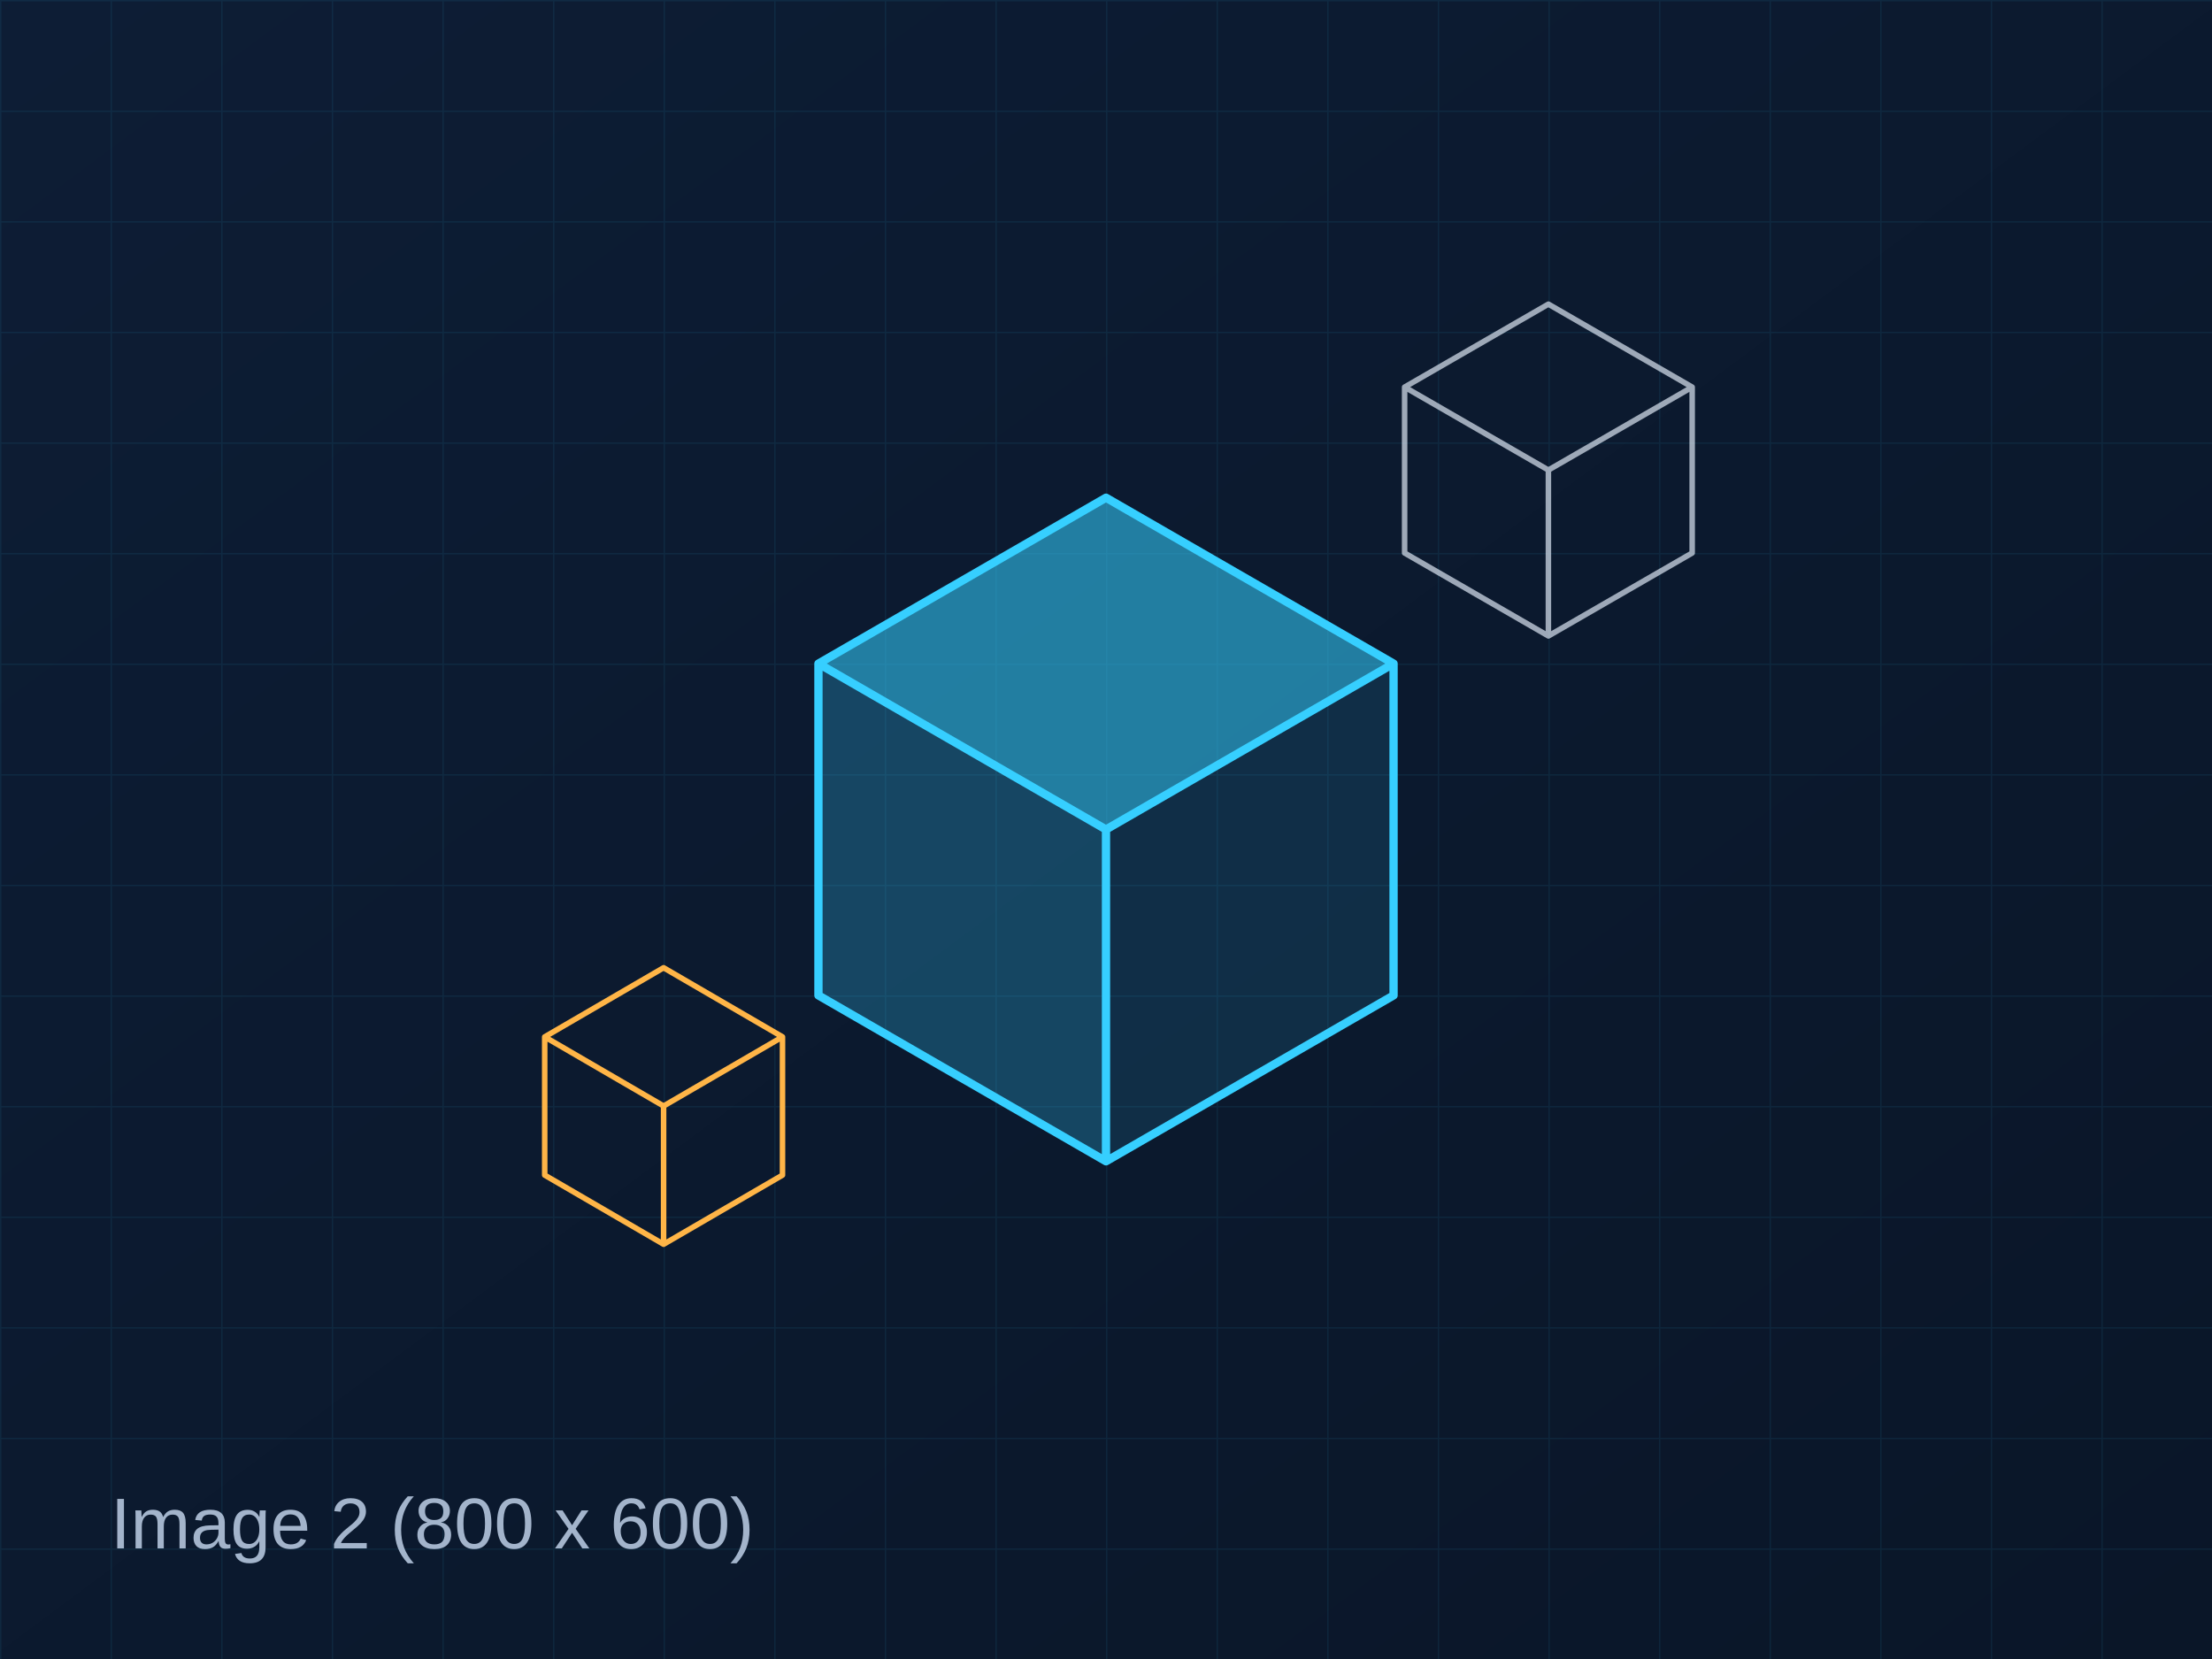
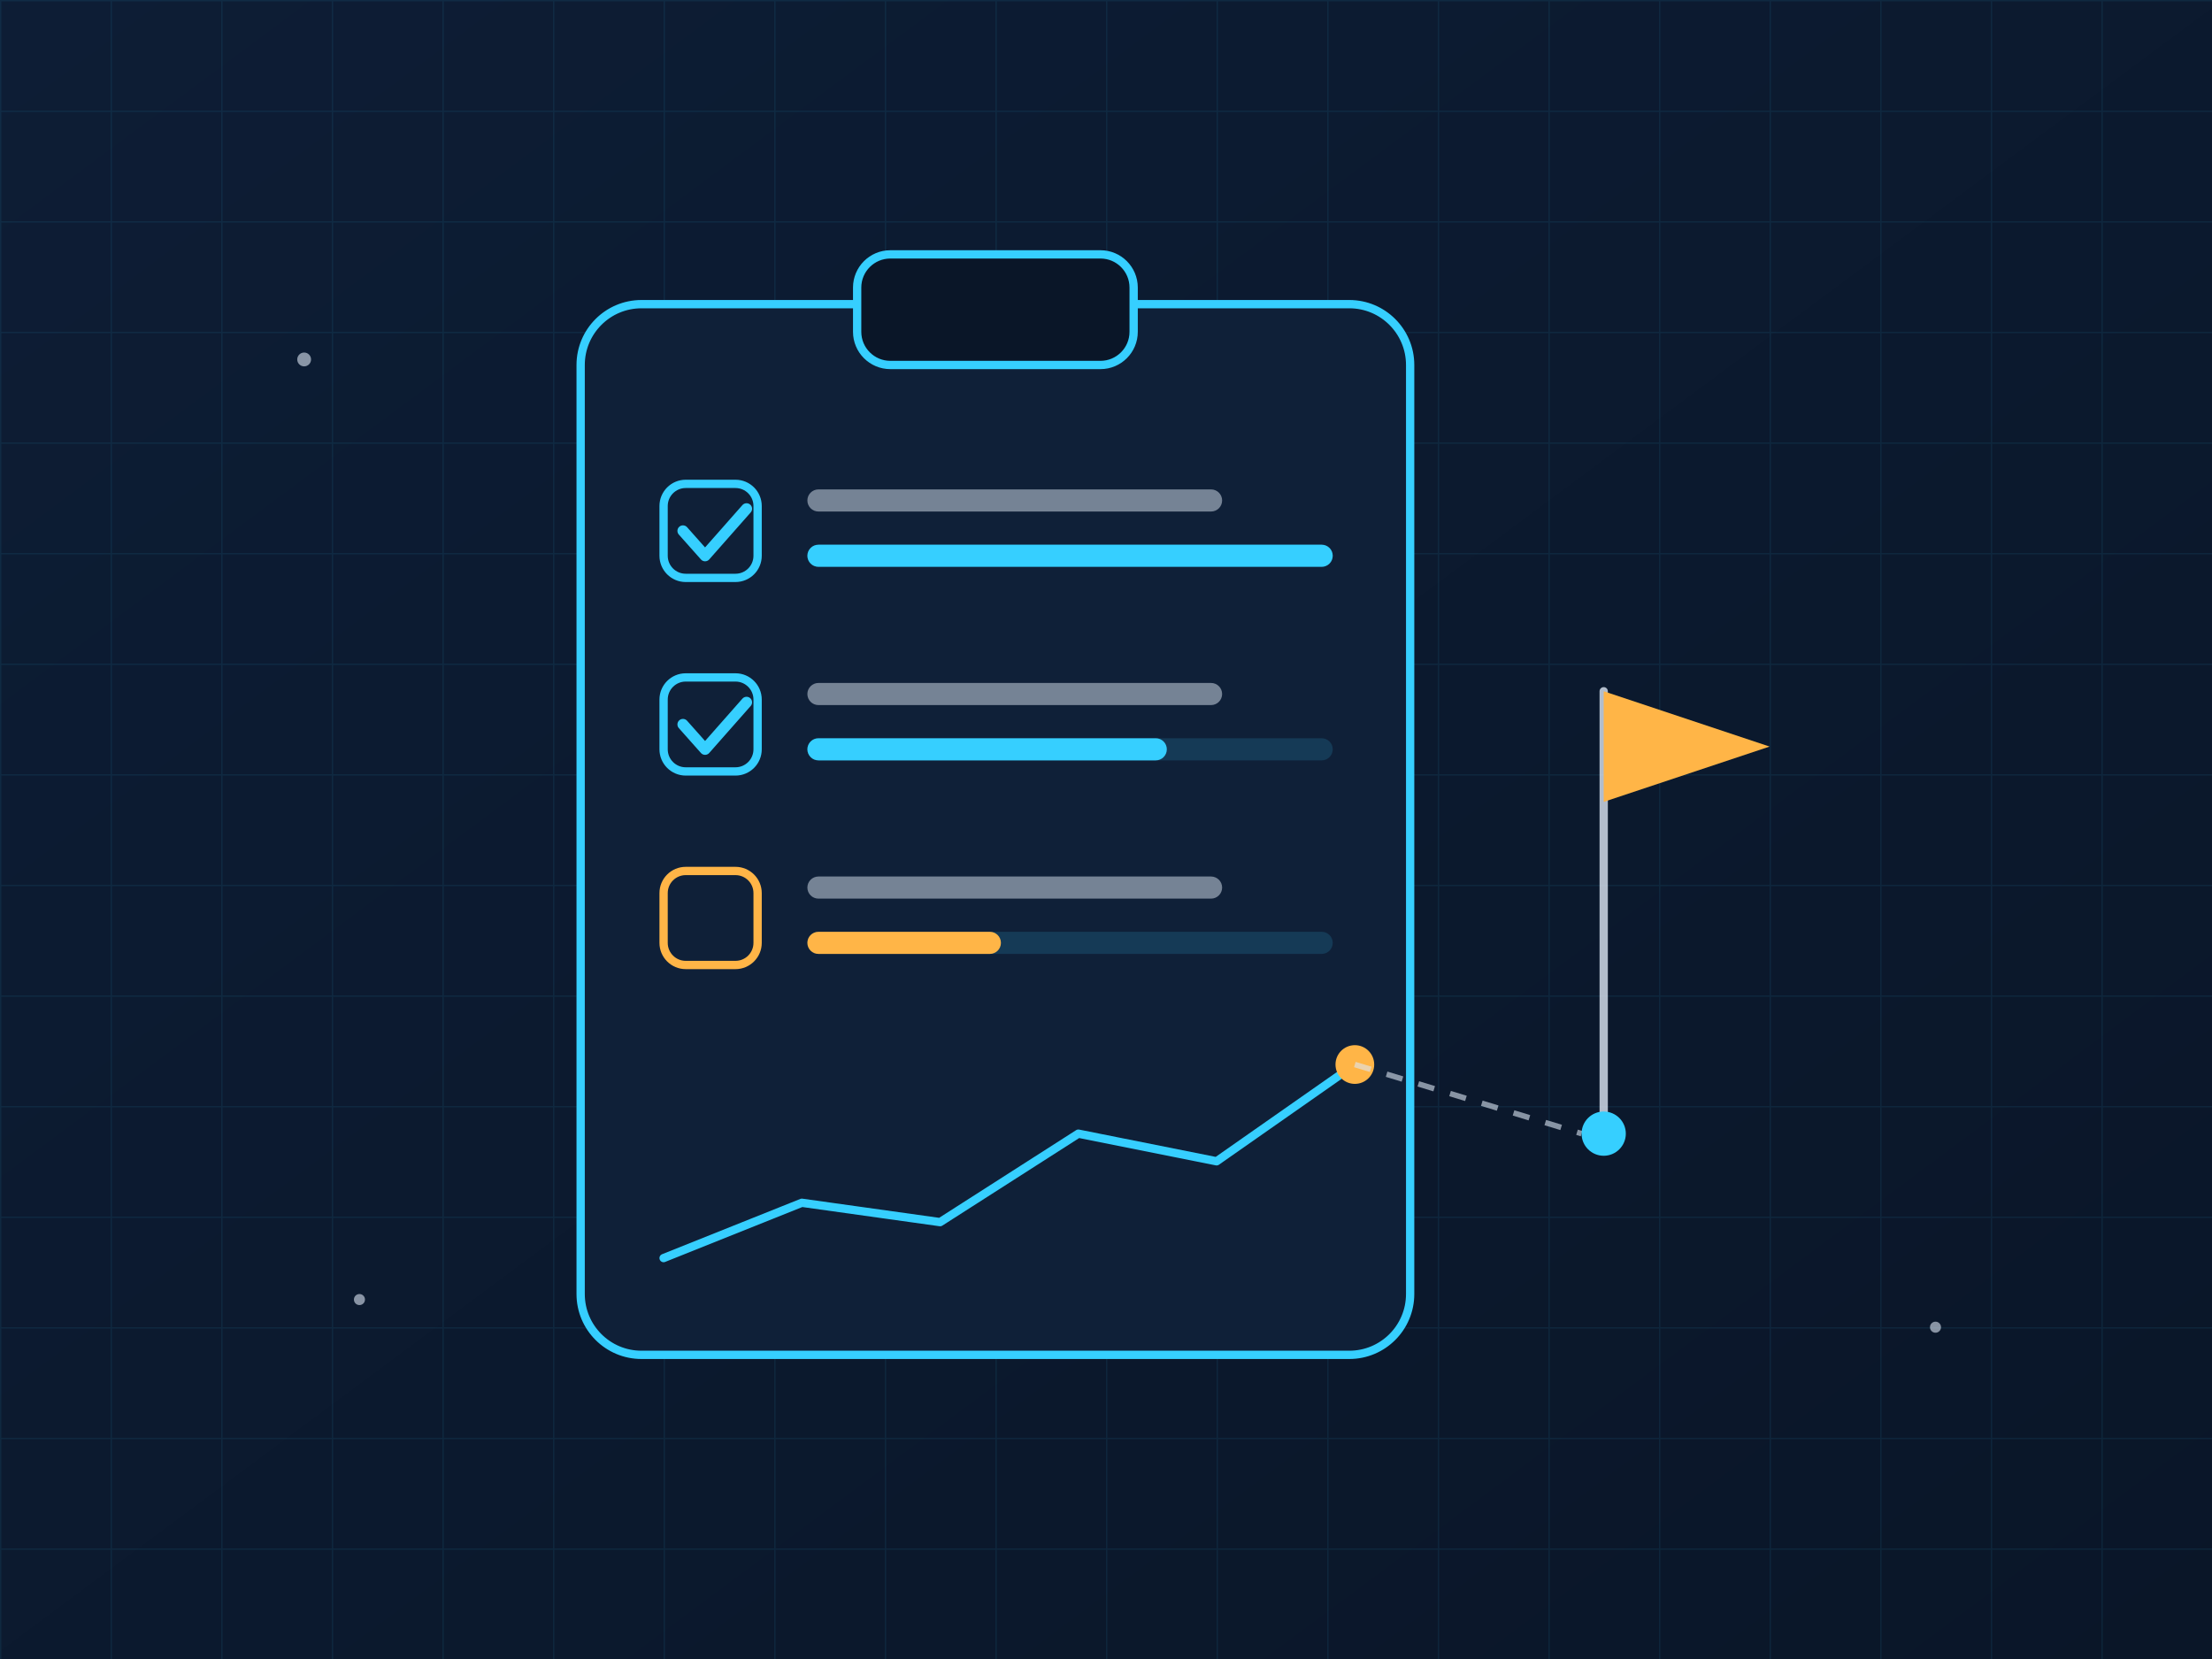
<svg xmlns="http://www.w3.org/2000/svg" viewBox="0 0 800 600" width="800" height="600">
  <defs>
    <linearGradient id="bg" x1="0" y1="0" x2="1" y2="1">
      <stop offset="0" stop-color="#0d1d35" />
      <stop offset="1" stop-color="#0a1628" />
    </linearGradient>
    <pattern id="grid" width="40" height="40" patternUnits="userSpaceOnUse">
      <path d="M40 0H0V40" fill="none" stroke="#36cfff" stroke-opacity="0.08" />
    </pattern>
  </defs>
  <rect width="800" height="600" fill="url(#bg)" />
  <rect width="800" height="600" fill="url(#grid)" />
-   <path d="M400 180 504 240 400 300 296 240Z" fill="#36cfff" fill-opacity="0.55" />
-   <path d="M296 240 400 300V420L296 360Z" fill="#36cfff" fill-opacity="0.25" />
-   <path d="M400 300 504 240V360L400 420Z" fill="#36cfff" fill-opacity="0.12" />
-   <path d="M400 180 504 240V360L400 420 296 360V240ZM296 240 400 300 504 240M400 300V420" fill="none" stroke="#36cfff" stroke-width="3" stroke-linejoin="round" />
-   <path d="M560 110 612 140V200L560 230 508 200V140ZM508 140 560 170 612 140M560 170V230" fill="none" stroke="#dce6f3" stroke-opacity="0.7" stroke-width="2" stroke-linejoin="round" />
-   <path d="M240 350 283 375V425L240 450 197 425V375ZM197 375 240 400 283 375M240 400V450" fill="none" stroke="#ffb547" stroke-width="2" stroke-linejoin="round" />
-   <text x="40" y="560" fill="#a3b4cb" font-family="Arial, Helvetica, sans-serif" font-size="26">Image 2 (800 x 600)</text>
+   <rect x="210" y="110" width="300" height="380" rx="22" fill="#0f2038" stroke="#36cfff" stroke-width="3" />
+   <rect x="310" y="92" width="100" height="40" rx="12" fill="#0a1628" stroke="#36cfff" stroke-width="3" />
+   <rect x="240" y="175" width="34" height="34" rx="8" fill="none" stroke="#36cfff" stroke-width="3" />
+   <path d="M247 192l8 9 15-17" fill="none" stroke="#36cfff" stroke-width="4" stroke-linecap="round" stroke-linejoin="round" />
+   <rect x="292" y="177" width="150" height="8" rx="4" fill="#dce6f3" fill-opacity="0.5" />
+   <rect x="292" y="197" width="190" height="8" rx="4" fill="#36cfff" fill-opacity="0.15" />
+   <rect x="292" y="197" width="190" height="8" rx="4" fill="#36cfff" />
+   <rect x="240" y="245" width="34" height="34" rx="8" fill="none" stroke="#36cfff" stroke-width="3" />
+   <path d="M247 262l8 9 15-17" fill="none" stroke="#36cfff" stroke-width="4" stroke-linecap="round" stroke-linejoin="round" />
+   <rect x="292" y="247" width="150" height="8" rx="4" fill="#dce6f3" fill-opacity="0.5" />
+   <rect x="292" y="267" width="190" height="8" rx="4" fill="#36cfff" fill-opacity="0.15" />
+   <rect x="292" y="267" width="130" height="8" rx="4" fill="#36cfff" />
+   <rect x="240" y="315" width="34" height="34" rx="8" fill="none" stroke="#ffb547" stroke-width="3" />
+   <rect x="292" y="317" width="150" height="8" rx="4" fill="#dce6f3" fill-opacity="0.5" />
+   <rect x="292" y="337" width="190" height="8" rx="4" fill="#36cfff" fill-opacity="0.15" />
+   <rect x="292" y="337" width="70" height="8" rx="4" fill="#ffb547" />
+   <path d="M240 455 290 435 340 442 390 410 440 420 490 385" fill="none" stroke="#36cfff" stroke-width="3" stroke-linecap="round" stroke-linejoin="round" />
+   <circle cx="490" cy="385" r="7" fill="#ffb547" />
+   <path d="M490 385 572 410" stroke="#dce6f3" stroke-opacity="0.6" stroke-width="2" stroke-dasharray="6 6" />
+   <path d="M580 410V250" stroke="#dce6f3" stroke-opacity="0.8" stroke-width="3" stroke-linecap="round" />
+   <path d="M580 250 640 270 580 290Z" fill="#ffb547" />
+   <circle cx="580" cy="410" r="8" fill="#36cfff" />
+   <g fill="#dce6f3" fill-opacity="0.6">
+     <circle cx="110" cy="130" r="2.5" />
+     <circle cx="700" cy="480" r="2" />
+     <circle cx="130" cy="470" r="2" />
+   </g>
</svg>
